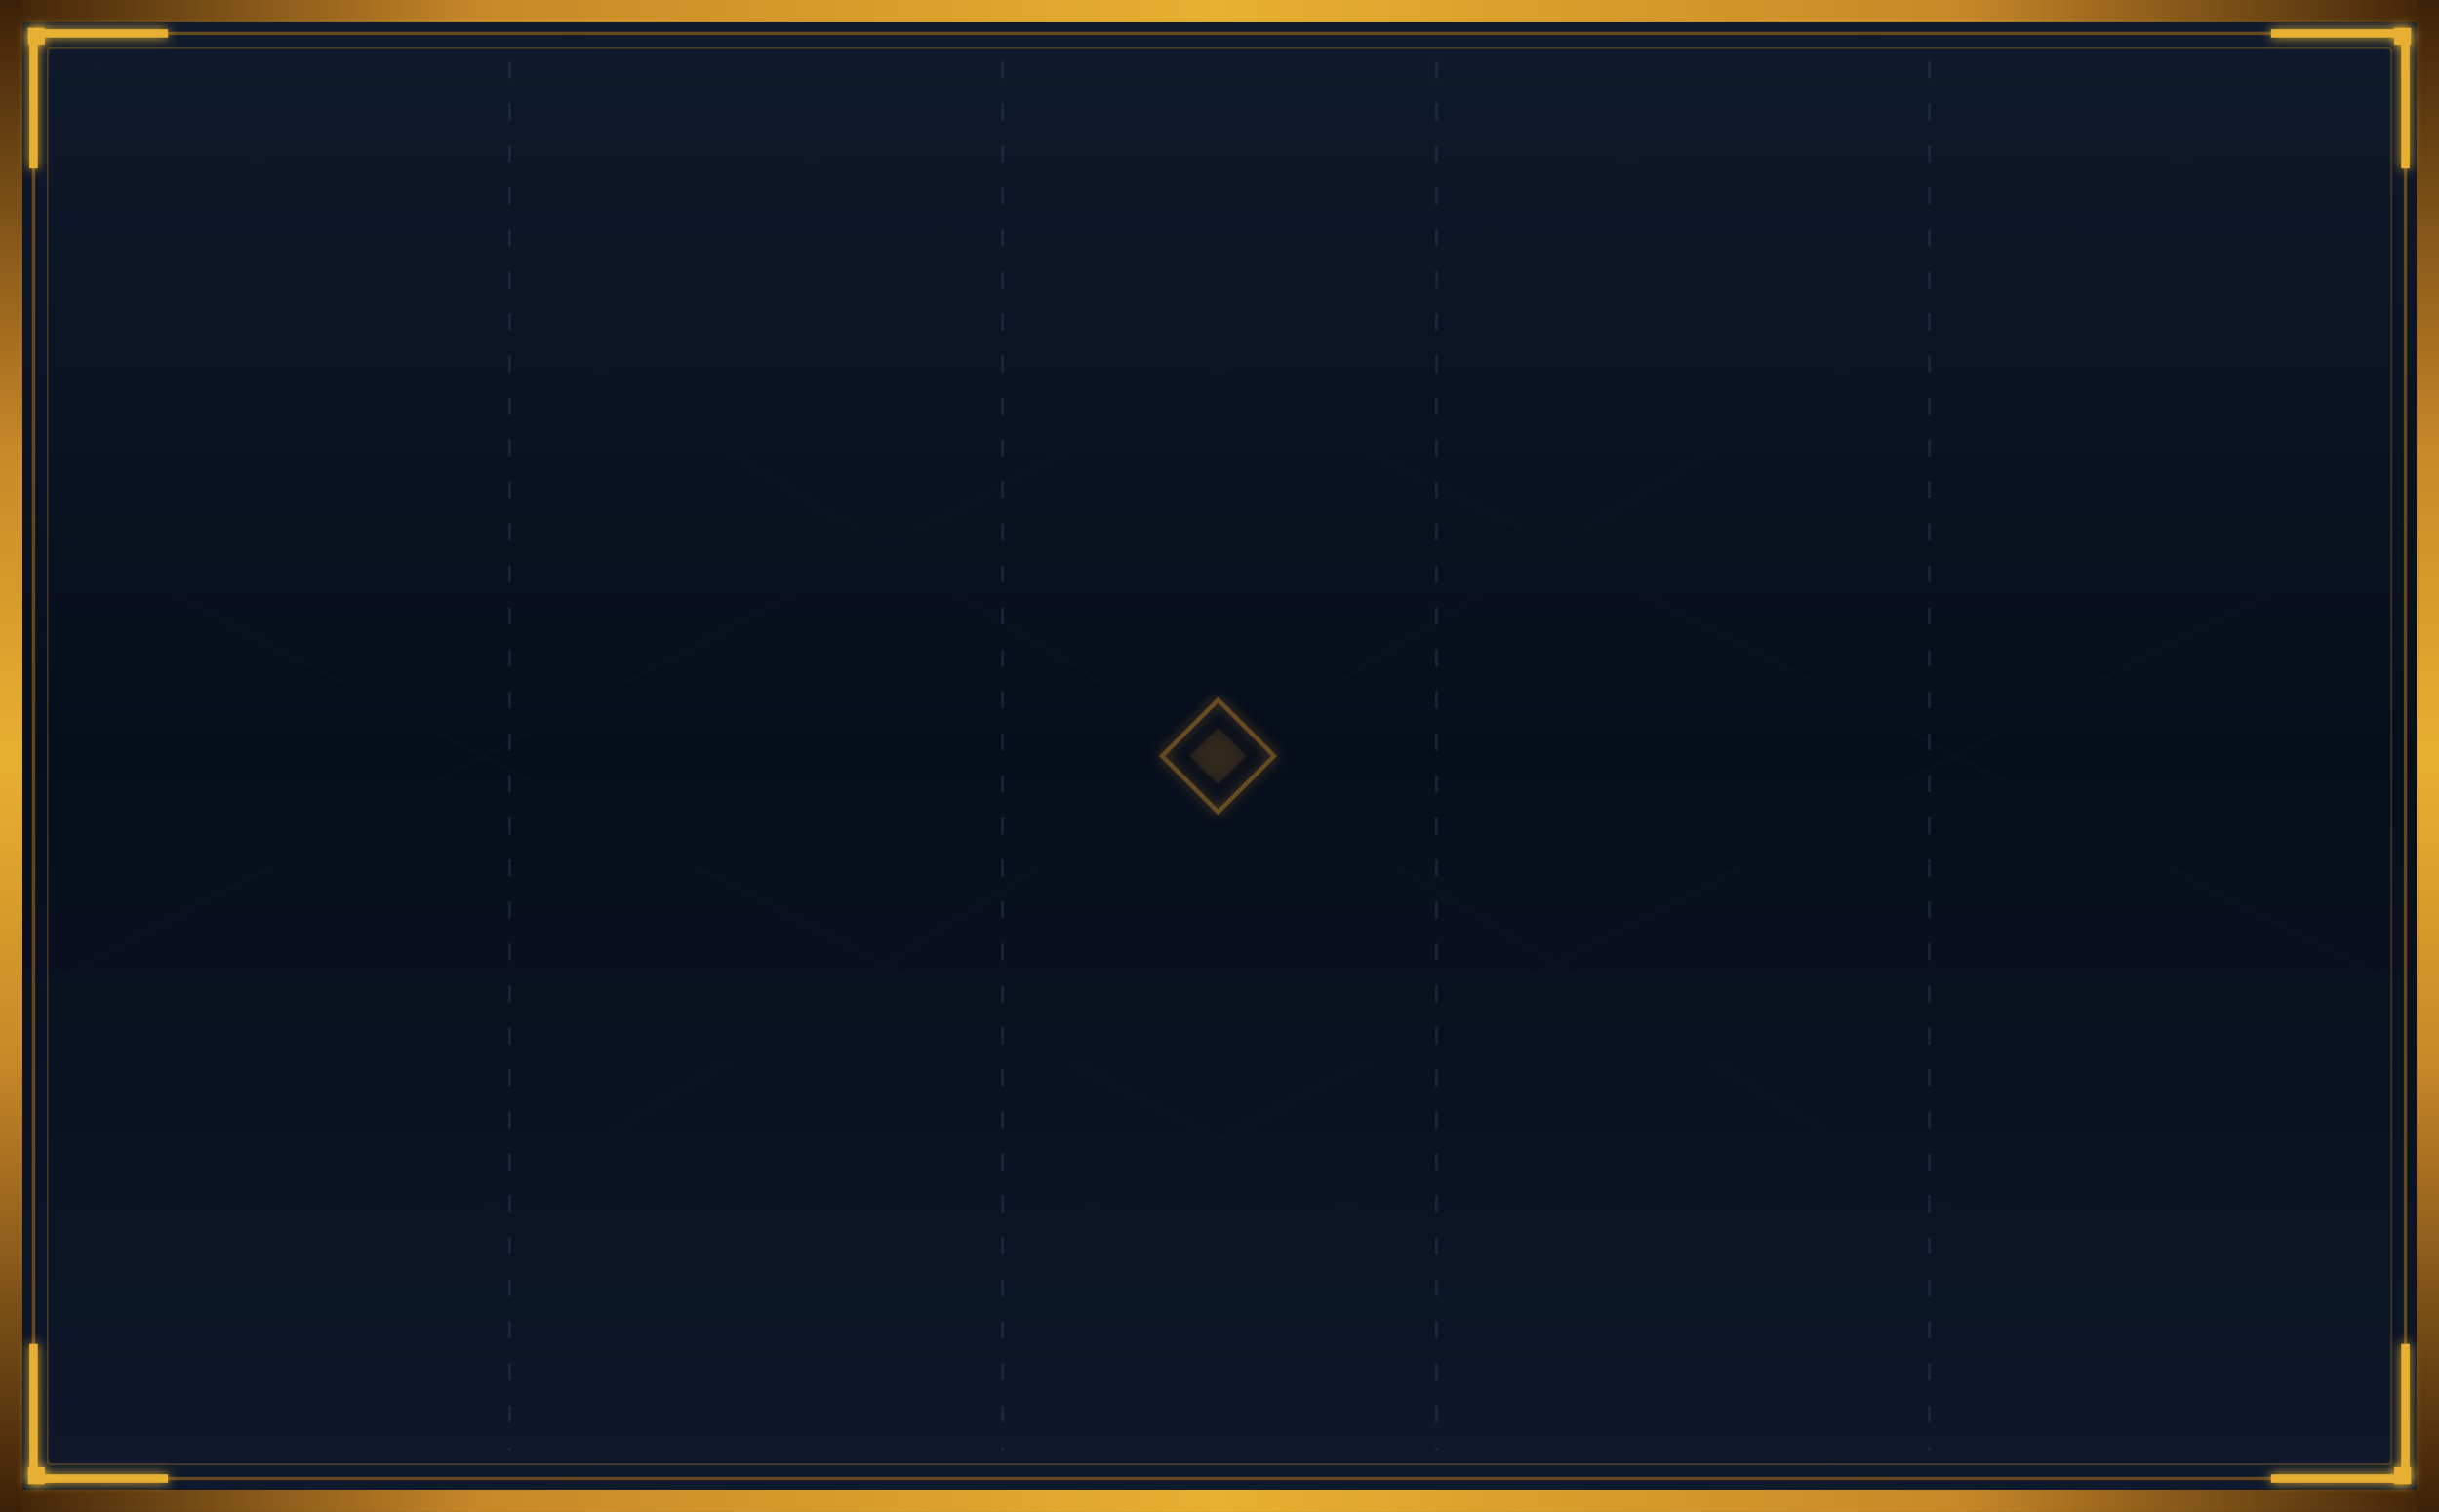
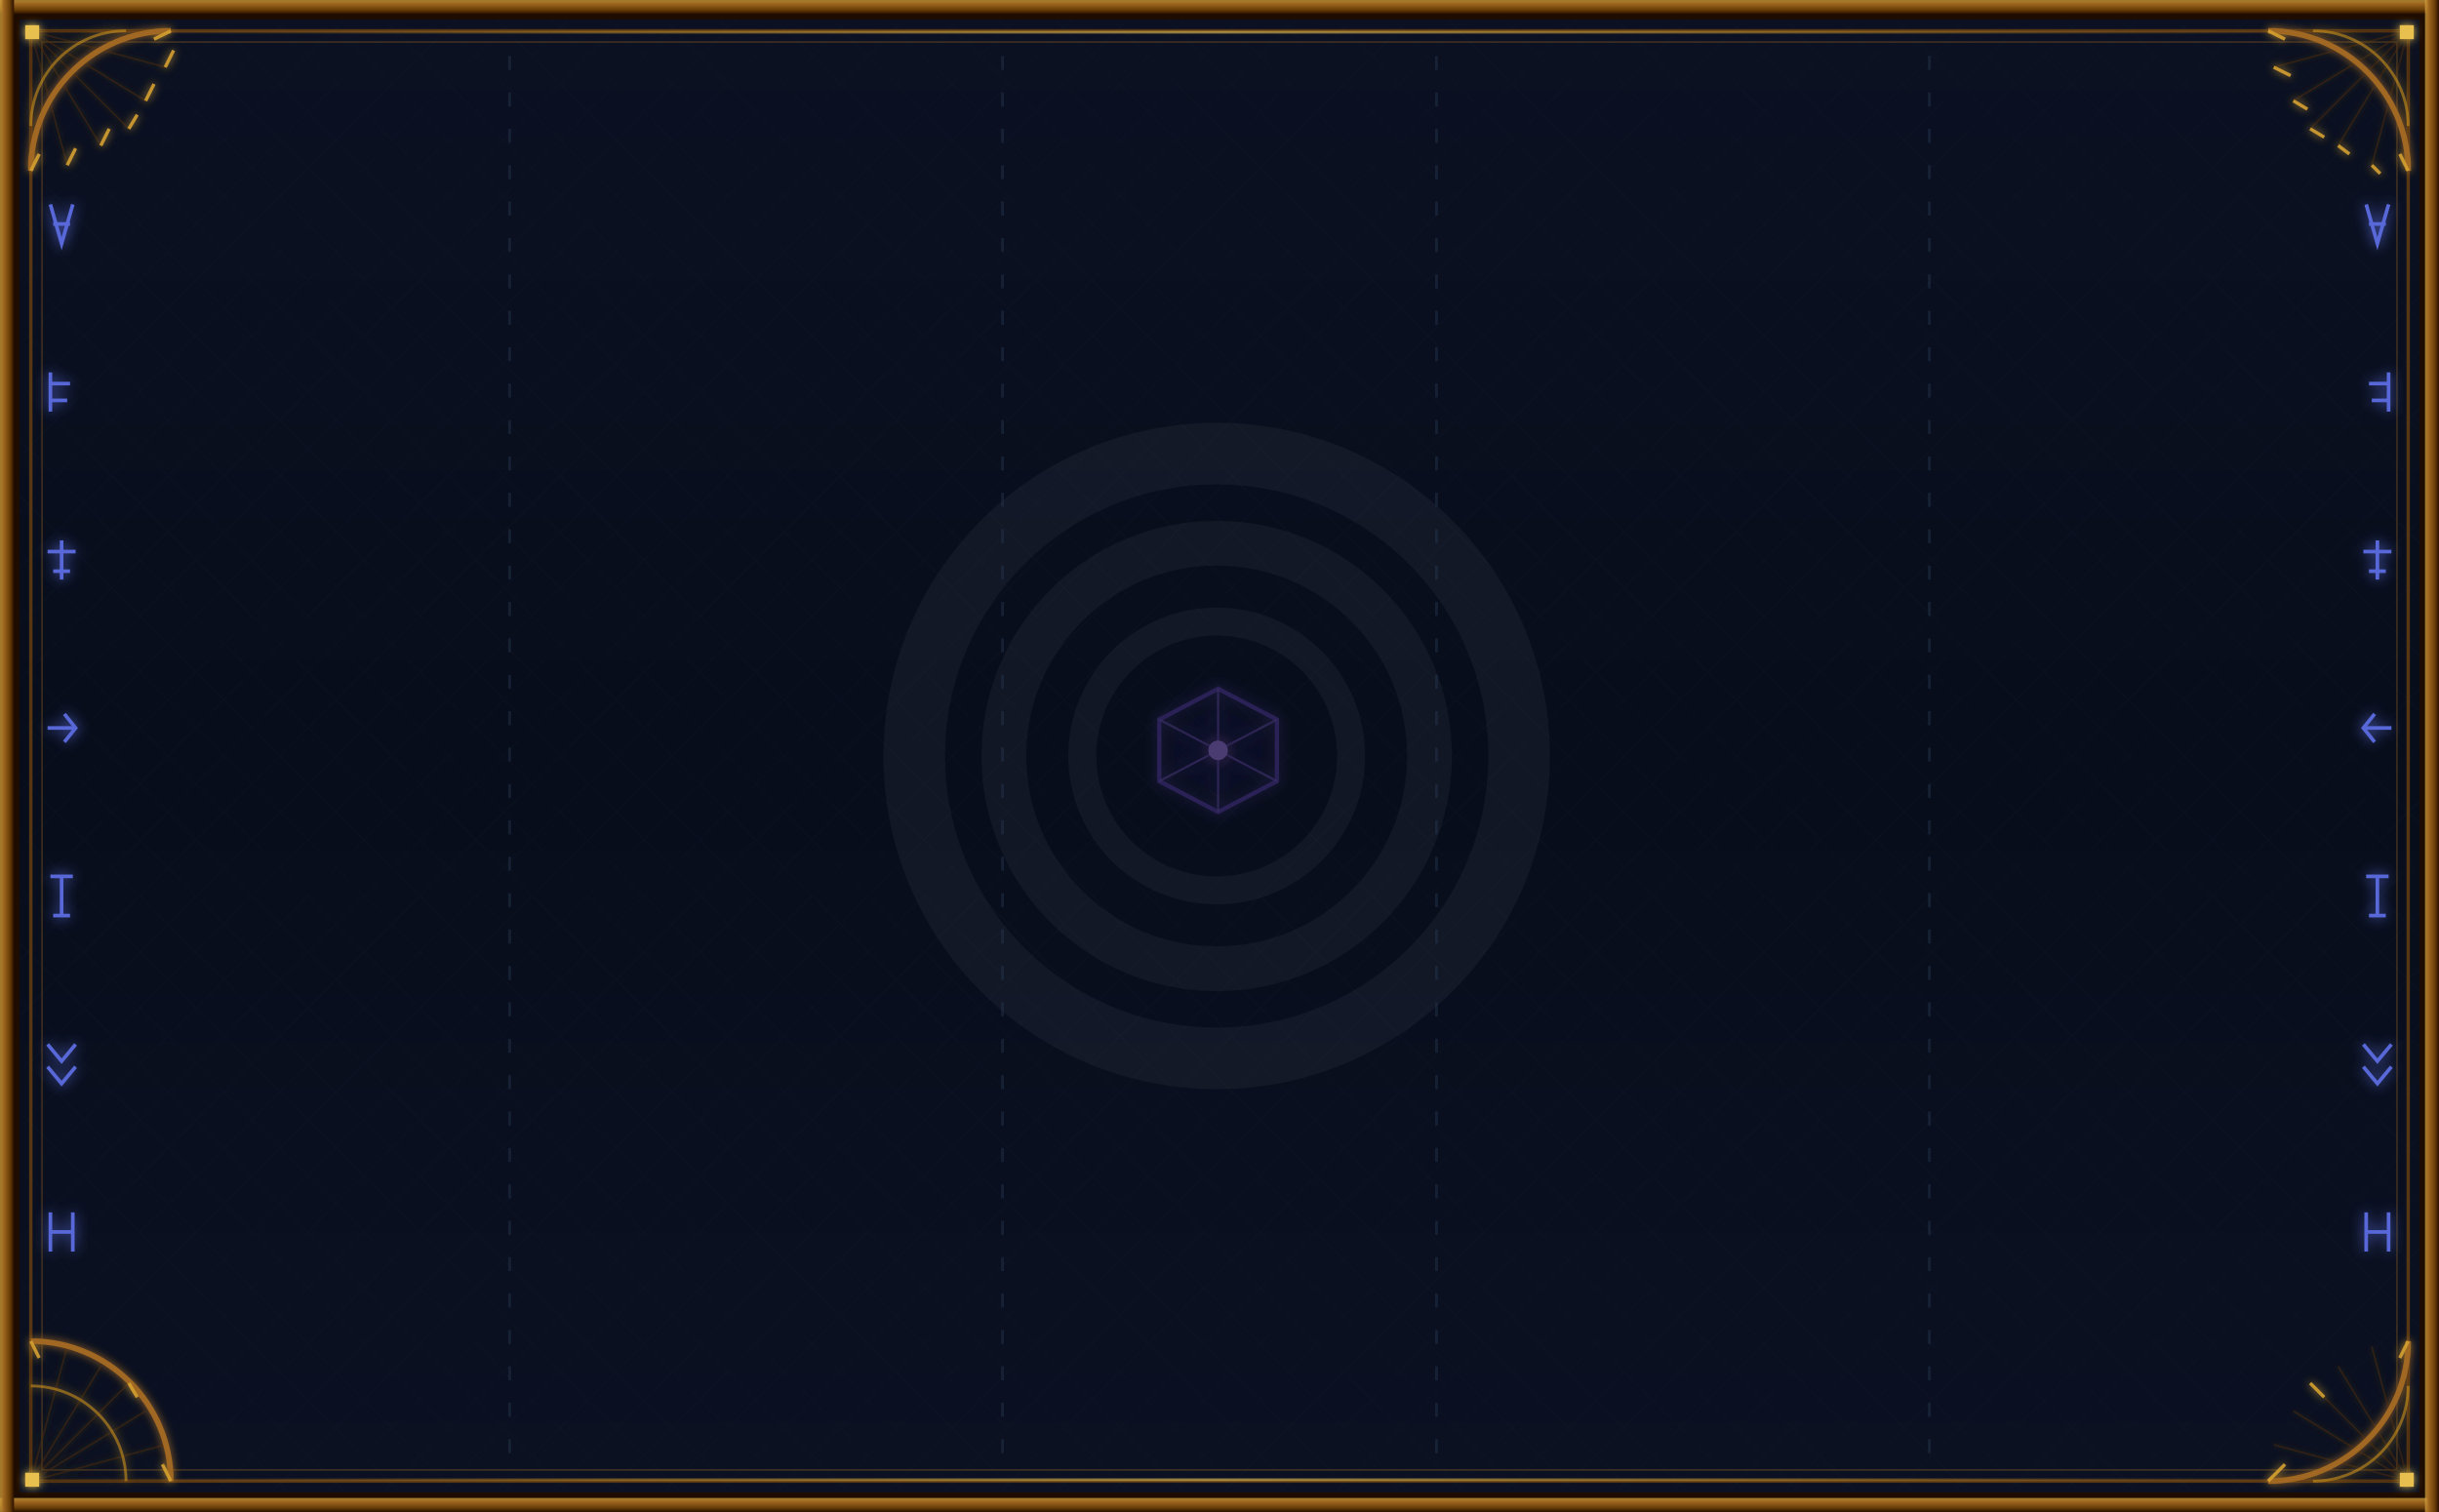
<svg xmlns="http://www.w3.org/2000/svg" width="871" height="540" viewBox="0 0 871 540">
  <defs>
    <linearGradient id="bg" x1="0" y1="0" x2="0" y2="1">
-       <stop offset="0%" stop-color="#0c1422" />
+       <stop offset="0%" stop-color="#0b1122" />
      <stop offset="50%" stop-color="#070d1a" />
-       <stop offset="100%" stop-color="#0a1220" />
-     </linearGradient>
-     <linearGradient id="bH" x1="0" y1="0" x2="1" y2="0">
-       <stop offset="0%" stop-color="#3a2008" />
-       <stop offset="20%" stop-color="#c88828" />
-       <stop offset="50%" stop-color="#e8b030" />
-       <stop offset="80%" stop-color="#c88828" />
-       <stop offset="100%" stop-color="#3a2008" />
-     </linearGradient>
-     <linearGradient id="bV" x1="0" y1="0" x2="0" y2="1">
-       <stop offset="0%" stop-color="#3a2008" />
-       <stop offset="30%" stop-color="#c88828" />
-       <stop offset="50%" stop-color="#e8b030" />
-       <stop offset="70%" stop-color="#c88828" />
-       <stop offset="100%" stop-color="#3a2008" />
-     </linearGradient>
-     <linearGradient id="ig" x1="0" y1="0" x2="0" y2="1">
-       <stop offset="0%" stop-color="#1a2e50" stop-opacity="0.25" />
-       <stop offset="50%" stop-color="#0a1428" stop-opacity="0.08" />
-       <stop offset="100%" stop-color="#1a2e50" stop-opacity="0.25" />
-     </linearGradient>
-     <filter id="g">
-       <feGaussianBlur stdDeviation="2" result="b" />
+       <stop offset="100%" stop-color="#0b1122" />
+     </linearGradient>
+     <linearGradient id="bvH" x1="0" y1="0" x2="0" y2="1">
+       <stop offset="0%" stop-color="#d8a840" stop-opacity="0.7" />
+       <stop offset="25%" stop-color="#a06820" />
+       <stop offset="70%" stop-color="#6a3e08" />
+       <stop offset="100%" stop-color="#2a1000" />
+     </linearGradient>
+     <linearGradient id="bvV" x1="0" y1="0" x2="1" y2="0">
+       <stop offset="0%" stop-color="#d8a840" stop-opacity="0.7" />
+       <stop offset="25%" stop-color="#a06820" />
+       <stop offset="70%" stop-color="#6a3e08" />
+       <stop offset="100%" stop-color="#2a1000" />
+     </linearGradient>
+     <linearGradient id="acH" x1="0" y1="0" x2="1" y2="0">
+       <stop offset="0%" stop-color="#b87820" stop-opacity="0" />
+       <stop offset="25%" stop-color="#d4a030" stop-opacity="0.7" />
+       <stop offset="50%" stop-color="#f0d060" stop-opacity="0.9" />
+       <stop offset="75%" stop-color="#d4a030" stop-opacity="0.7" />
+       <stop offset="100%" stop-color="#b87820" stop-opacity="0" />
+     </linearGradient>
+     <pattern id="dp" x="0" y="0" width="20" height="20" patternUnits="userSpaceOnUse">
+       <path d="M10,0 L20,10 L10,20 L0,10 Z" fill="none" stroke="#111a2e" stroke-width="0.5" />
+     </pattern>
+     <filter id="gg" x="-40%" y="-40%" width="180%" height="180%">
+       <feGaussianBlur stdDeviation="1.5" result="b" />
+       <feMerge>
+         <feMergeNode in="b" />
+         <feMergeNode in="SourceGraphic" />
+       </feMerge>
+     </filter>
+     <filter id="rg" x="-80%" y="-80%" width="260%" height="260%">
+       <feGaussianBlur stdDeviation="2.5" result="b" />
      <feMerge>
        <feMergeNode in="b" />
        <feMergeNode in="SourceGraphic" />
      </feMerge>
    </filter>
  </defs>
  <rect width="871" height="540" fill="url(#bg)" />
-   <rect width="871" height="540" fill="url(#ig)" />
-   <g stroke="#0e1828" stroke-width="1" opacity="0.25">
-     <line x1="0" y1="0" x2="871" y2="540" />
-     <line x1="0" y1="180" x2="691" y2="540" />
-     <line x1="180" y1="0" x2="871" y2="360" />
-     <line x1="871" y1="0" x2="0" y2="540" />
-     <line x1="691" y1="0" x2="0" y2="360" />
-     <line x1="871" y1="180" x2="180" y2="540" />
-   </g>
-   <rect x="0" y="0" width="871" height="8" fill="url(#bH)" />
-   <rect x="0" y="532" width="871" height="8" fill="url(#bH)" />
-   <rect x="0" y="0" width="8" height="540" fill="url(#bV)" />
-   <rect x="863" y="0" width="8" height="540" fill="url(#bV)" />
-   <rect x="12" y="12" width="847" height="516" rx="2" fill="none" stroke="#8a5c18" stroke-width="1.2" opacity="0.7" />
-   <rect x="17" y="17" width="837" height="506" rx="1" fill="none" stroke="#c88828" stroke-width="0.6" opacity="0.3" />
-   <g stroke="#e8b030" stroke-width="3" fill="none" filter="url(#g)">
-     <path d="M12,60 L12,12 L60,12" />
-     <path d="M811,12 L859,12 L859,60" />
-     <path d="M12,480 L12,528 L60,528" />
-     <path d="M811,528 L859,528 L859,480" />
-   </g>
-   <g fill="#e8b030" filter="url(#g)">
-     <rect x="10" y="10" width="6" height="6" />
-     <rect x="855" y="10" width="6" height="6" />
-     <rect x="10" y="524" width="6" height="6" />
-     <rect x="855" y="524" width="6" height="6" />
-   </g>
-   <g stroke="#2a3c58" stroke-width="1" stroke-dasharray="6,9" opacity="0.45">
-     <line x1="182" y1="22" x2="182" y2="518" />
-     <line x1="358" y1="22" x2="358" y2="518" />
-     <line x1="513" y1="22" x2="513" y2="518" />
-     <line x1="689" y1="22" x2="689" y2="518" />
-   </g>
-   <g filter="url(#g)" opacity="0.5">
-     <polygon points="435,250 455,270 435,290 415,270" fill="none" stroke="#c88828" stroke-width="1.5" />
-     <polygon points="435,260 445,270 435,280 425,270" fill="#8a5c18" opacity="0.4" />
+   <rect width="871" height="540" fill="url(#dp)" opacity="0.18" />
+   <g opacity="0.08" stroke="#908898" fill="none" stroke-linecap="round">
+     <path d="M435,270 m 0,-108 a108,108 0 1,1 -1,0" stroke-width="22" />
+     <path d="M435,270 m 0,-76 a76,76 0 1,1 -1,0" stroke-width="16" />
+     <path d="M435,270 m 0,-48 a48,48 0 1,1 -1,0" stroke-width="10" />
+   </g>
+   <g filter="url(#rg)" opacity="0.4">
+     <polygon points="435,246 456,257 456,279 435,290 414,279 414,257" fill="none" stroke="#6040b0" stroke-width="1.5" />
+     <polygon points="435,252 451,261 451,275 435,284 419,275 419,261" fill="#15083a" opacity="0.7" />
+     <line x1="435" y1="246" x2="435" y2="290" stroke="#8060d0" stroke-width="0.8" opacity="0.7" />
+     <line x1="414" y1="257" x2="456" y2="279" stroke="#8060d0" stroke-width="0.8" opacity="0.7" />
+     <line x1="456" y1="257" x2="414" y2="279" stroke="#8060d0" stroke-width="0.8" opacity="0.7" />
+     <circle cx="435" cy="268" r="3.5" fill="#b080f0" />
+   </g>
+   <rect x="0" y="0" width="871" height="7" fill="#1e0c00" />
+   <rect x="0" y="533" width="871" height="7" fill="#1e0c00" />
+   <rect x="0" y="0" width="7" height="540" fill="#1e0c00" />
+   <rect x="864" y="0" width="7" height="540" fill="#1e0c00" />
+   <rect x="0" y="0" width="871" height="5" fill="url(#bvH)" />
+   <rect x="0" y="535" width="871" height="5" fill="url(#bvH)" />
+   <rect x="0" y="0" width="5" height="540" fill="url(#bvV)" />
+   <rect x="866" y="0" width="5" height="540" fill="url(#bvV)" />
+   <rect x="11" y="11" width="849" height="518" fill="none" stroke="#6a4010" stroke-width="1.2" opacity="0.8" />
+   <rect x="15" y="15" width="841" height="510" fill="none" stroke="#9a6820" stroke-width="0.5" opacity="0.4" />
+   <rect x="11" y="11" width="849" height="1" fill="url(#acH)" opacity="0.6" />
+   <rect x="11" y="528" width="849" height="1" fill="url(#acH)" opacity="0.6" />
+   <g filter="url(#gg)">
+     <g stroke="#4a2c08" stroke-width="0.6" opacity="0.55">
+       <line x1="11" y1="11" x2="61" y2="11" />
+       <line x1="11" y1="11" x2="59" y2="24" />
+       <line x1="11" y1="11" x2="52" y2="36" />
+       <line x1="11" y1="11" x2="46" y2="46" />
+       <line x1="11" y1="11" x2="36" y2="52" />
+       <line x1="11" y1="11" x2="24" y2="59" />
+       <line x1="11" y1="11" x2="11" y2="61" />
+     </g>
+     <path d="M 11,61 A 50,50 0 0 1 61,11" fill="none" stroke="#a06820" stroke-width="2" />
+     <path d="M 11,45 A 34,34 0 0 1 45,11" fill="none" stroke="#c8901e" stroke-width="1" opacity="0.6" />
+     <g stroke="#d4a030" stroke-width="1.2" opacity="0.9">
+       <line x1="11" y1="61" x2="14" y2="55" />
+       <line x1="24" y1="59" x2="27" y2="53" />
+       <line x1="36" y1="52" x2="39" y2="46" />
+       <line x1="46" y1="46" x2="49" y2="41" />
+       <line x1="52" y1="36" x2="55" y2="30" />
+       <line x1="59" y1="24" x2="62" y2="18" />
+       <line x1="61" y1="11" x2="55" y2="14" />
+     </g>
+     <rect x="9" y="9" width="5" height="5" fill="#e8c050" />
+   </g>
+   <g filter="url(#gg)">
+     <g stroke="#4a2c08" stroke-width="0.6" opacity="0.55">
+       <line x1="860" y1="11" x2="810" y2="11" />
+       <line x1="860" y1="11" x2="812" y2="24" />
+       <line x1="860" y1="11" x2="819" y2="36" />
+       <line x1="860" y1="11" x2="825" y2="46" />
+       <line x1="860" y1="11" x2="835" y2="52" />
+       <line x1="860" y1="11" x2="847" y2="59" />
+       <line x1="860" y1="11" x2="860" y2="61" />
+     </g>
+     <path d="M 810,11 A 50,50 0 0 1 860,61" fill="none" stroke="#a06820" stroke-width="2" />
+     <path d="M 826,11 A 34,34 0 0 1 860,45" fill="none" stroke="#c8901e" stroke-width="1" opacity="0.6" />
+     <g stroke="#d4a030" stroke-width="1.2" opacity="0.9">
+       <line x1="810" y1="11" x2="816" y2="14" />
+       <line x1="812" y1="24" x2="818" y2="27" />
+       <line x1="819" y1="36" x2="824" y2="39" />
+       <line x1="825" y1="46" x2="830" y2="49" />
+       <line x1="835" y1="52" x2="839" y2="55" />
+       <line x1="847" y1="59" x2="850" y2="62" />
+       <line x1="860" y1="61" x2="857" y2="55" />
+     </g>
+     <rect x="857" y="9" width="5" height="5" fill="#e8c050" />
+   </g>
+   <g filter="url(#gg)">
+     <g stroke="#4a2c08" stroke-width="0.6" opacity="0.55">
+       <line x1="11" y1="529" x2="61" y2="529" />
+       <line x1="11" y1="529" x2="59" y2="516" />
+       <line x1="11" y1="529" x2="52" y2="504" />
+       <line x1="11" y1="529" x2="46" y2="494" />
+       <line x1="11" y1="529" x2="36" y2="488" />
+       <line x1="11" y1="529" x2="24" y2="481" />
+       <line x1="11" y1="529" x2="11" y2="479" />
+     </g>
+     <path d="M 61,529 A 50,50 0 0 0 11,479" fill="none" stroke="#a06820" stroke-width="2" />
+     <path d="M 45,529 A 34,34 0 0 0 11,495" fill="none" stroke="#c8901e" stroke-width="1" opacity="0.6" />
+     <g stroke="#d4a030" stroke-width="1.2" opacity="0.9">
+       <line x1="61" y1="529" x2="58" y2="523" />
+       <line x1="46" y1="494" x2="49" y2="499" />
+       <line x1="11" y1="479" x2="14" y2="485" />
+     </g>
+     <rect x="9" y="526" width="5" height="5" fill="#e8c050" />
+   </g>
+   <g filter="url(#gg)">
+     <g stroke="#4a2c08" stroke-width="0.6" opacity="0.55">
+       <line x1="860" y1="529" x2="810" y2="529" />
+       <line x1="860" y1="529" x2="812" y2="516" />
+       <line x1="860" y1="529" x2="819" y2="504" />
+       <line x1="860" y1="529" x2="825" y2="494" />
+       <line x1="860" y1="529" x2="835" y2="488" />
+       <line x1="860" y1="529" x2="847" y2="481" />
+       <line x1="860" y1="529" x2="860" y2="479" />
+     </g>
+     <path d="M 860,479 A 50,50 0 0 1 810,529" fill="none" stroke="#a06820" stroke-width="2" />
+     <path d="M 860,495 A 34,34 0 0 1 826,529" fill="none" stroke="#c8901e" stroke-width="1" opacity="0.6" />
+     <g stroke="#d4a030" stroke-width="1.2" opacity="0.9">
+       <line x1="860" y1="479" x2="857" y2="485" />
+       <line x1="825" y1="494" x2="830" y2="499" />
+       <line x1="810" y1="529" x2="816" y2="523" />
+     </g>
+     <rect x="857" y="526" width="5" height="5" fill="#e8c050" />
+   </g>
+   <g filter="url(#rg)" stroke="#5868d8" stroke-width="1.3" fill="none">
+     <g transform="translate(22,80)">
+       <polyline points="-4,-7 0,7 4,-7" />
+       <line x1="-3" y1="0" x2="3" y2="0" />
+     </g>
+     <g transform="translate(22,140)">
+       <line x1="-4" y1="-7" x2="-4" y2="7" />
+       <line x1="-4" y1="-3" x2="3" y2="-3" />
+       <line x1="-4" y1="3" x2="2" y2="3" />
+     </g>
+     <g transform="translate(22,200)">
+       <line x1="0" y1="-7" x2="0" y2="7" />
+       <line x1="-5" y1="-3" x2="5" y2="-3" />
+       <line x1="-3" y1="4" x2="3" y2="4" />
+     </g>
+     <g transform="translate(22,260)">
+       <line x1="-5" y1="0" x2="5" y2="0" />
+       <polyline points="1,-5 5,0 1,5" />
+     </g>
+     <g transform="translate(22,320)">
+       <line x1="-4" y1="-7" x2="4" y2="-7" />
+       <line x1="0" y1="-7" x2="0" y2="7" />
+       <line x1="-3" y1="7" x2="3" y2="7" />
+     </g>
+     <g transform="translate(22,380)">
+       <polyline points="-5,-7 0,-1 5,-7" />
+       <polyline points="-5,1 0,7 5,1" />
+     </g>
+     <g transform="translate(22,440)">
+       <line x1="-4" y1="-7" x2="-4" y2="7" />
+       <line x1="4" y1="-7" x2="4" y2="7" />
+       <line x1="-4" y1="0" x2="4" y2="0" />
+     </g>
+   </g>
+   <g filter="url(#rg)" stroke="#5868d8" stroke-width="1.3" fill="none">
+     <g transform="translate(849,80)">
+       <polyline points="4,-7 0,7 -4,-7" />
+       <line x1="-3" y1="0" x2="3" y2="0" />
+     </g>
+     <g transform="translate(849,140)">
+       <line x1="4" y1="-7" x2="4" y2="7" />
+       <line x1="-3" y1="-3" x2="4" y2="-3" />
+       <line x1="-2" y1="3" x2="4" y2="3" />
+     </g>
+     <g transform="translate(849,200)">
+       <line x1="0" y1="-7" x2="0" y2="7" />
+       <line x1="-5" y1="-3" x2="5" y2="-3" />
+       <line x1="-3" y1="4" x2="3" y2="4" />
+     </g>
+     <g transform="translate(849,260)">
+       <line x1="-5" y1="0" x2="5" y2="0" />
+       <polyline points="-1,-5 -5,0 -1,5" />
+     </g>
+     <g transform="translate(849,320)">
+       <line x1="-4" y1="-7" x2="4" y2="-7" />
+       <line x1="0" y1="-7" x2="0" y2="7" />
+       <line x1="-3" y1="7" x2="3" y2="7" />
+     </g>
+     <g transform="translate(849,380)">
+       <polyline points="-5,-7 0,-1 5,-7" />
+       <polyline points="-5,1 0,7 5,1" />
+     </g>
+     <g transform="translate(849,440)">
+       <line x1="-4" y1="-7" x2="-4" y2="7" />
+       <line x1="4" y1="-7" x2="4" y2="7" />
+       <line x1="-4" y1="0" x2="4" y2="0" />
+     </g>
+   </g>
+   <g stroke="#2a3c58" stroke-width="1" stroke-dasharray="5,8" opacity="0.38">
+     <line x1="182" y1="20" x2="182" y2="520" />
+     <line x1="358" y1="20" x2="358" y2="520" />
+     <line x1="513" y1="20" x2="513" y2="520" />
+     <line x1="689" y1="20" x2="689" y2="520" />
  </g>
</svg>
